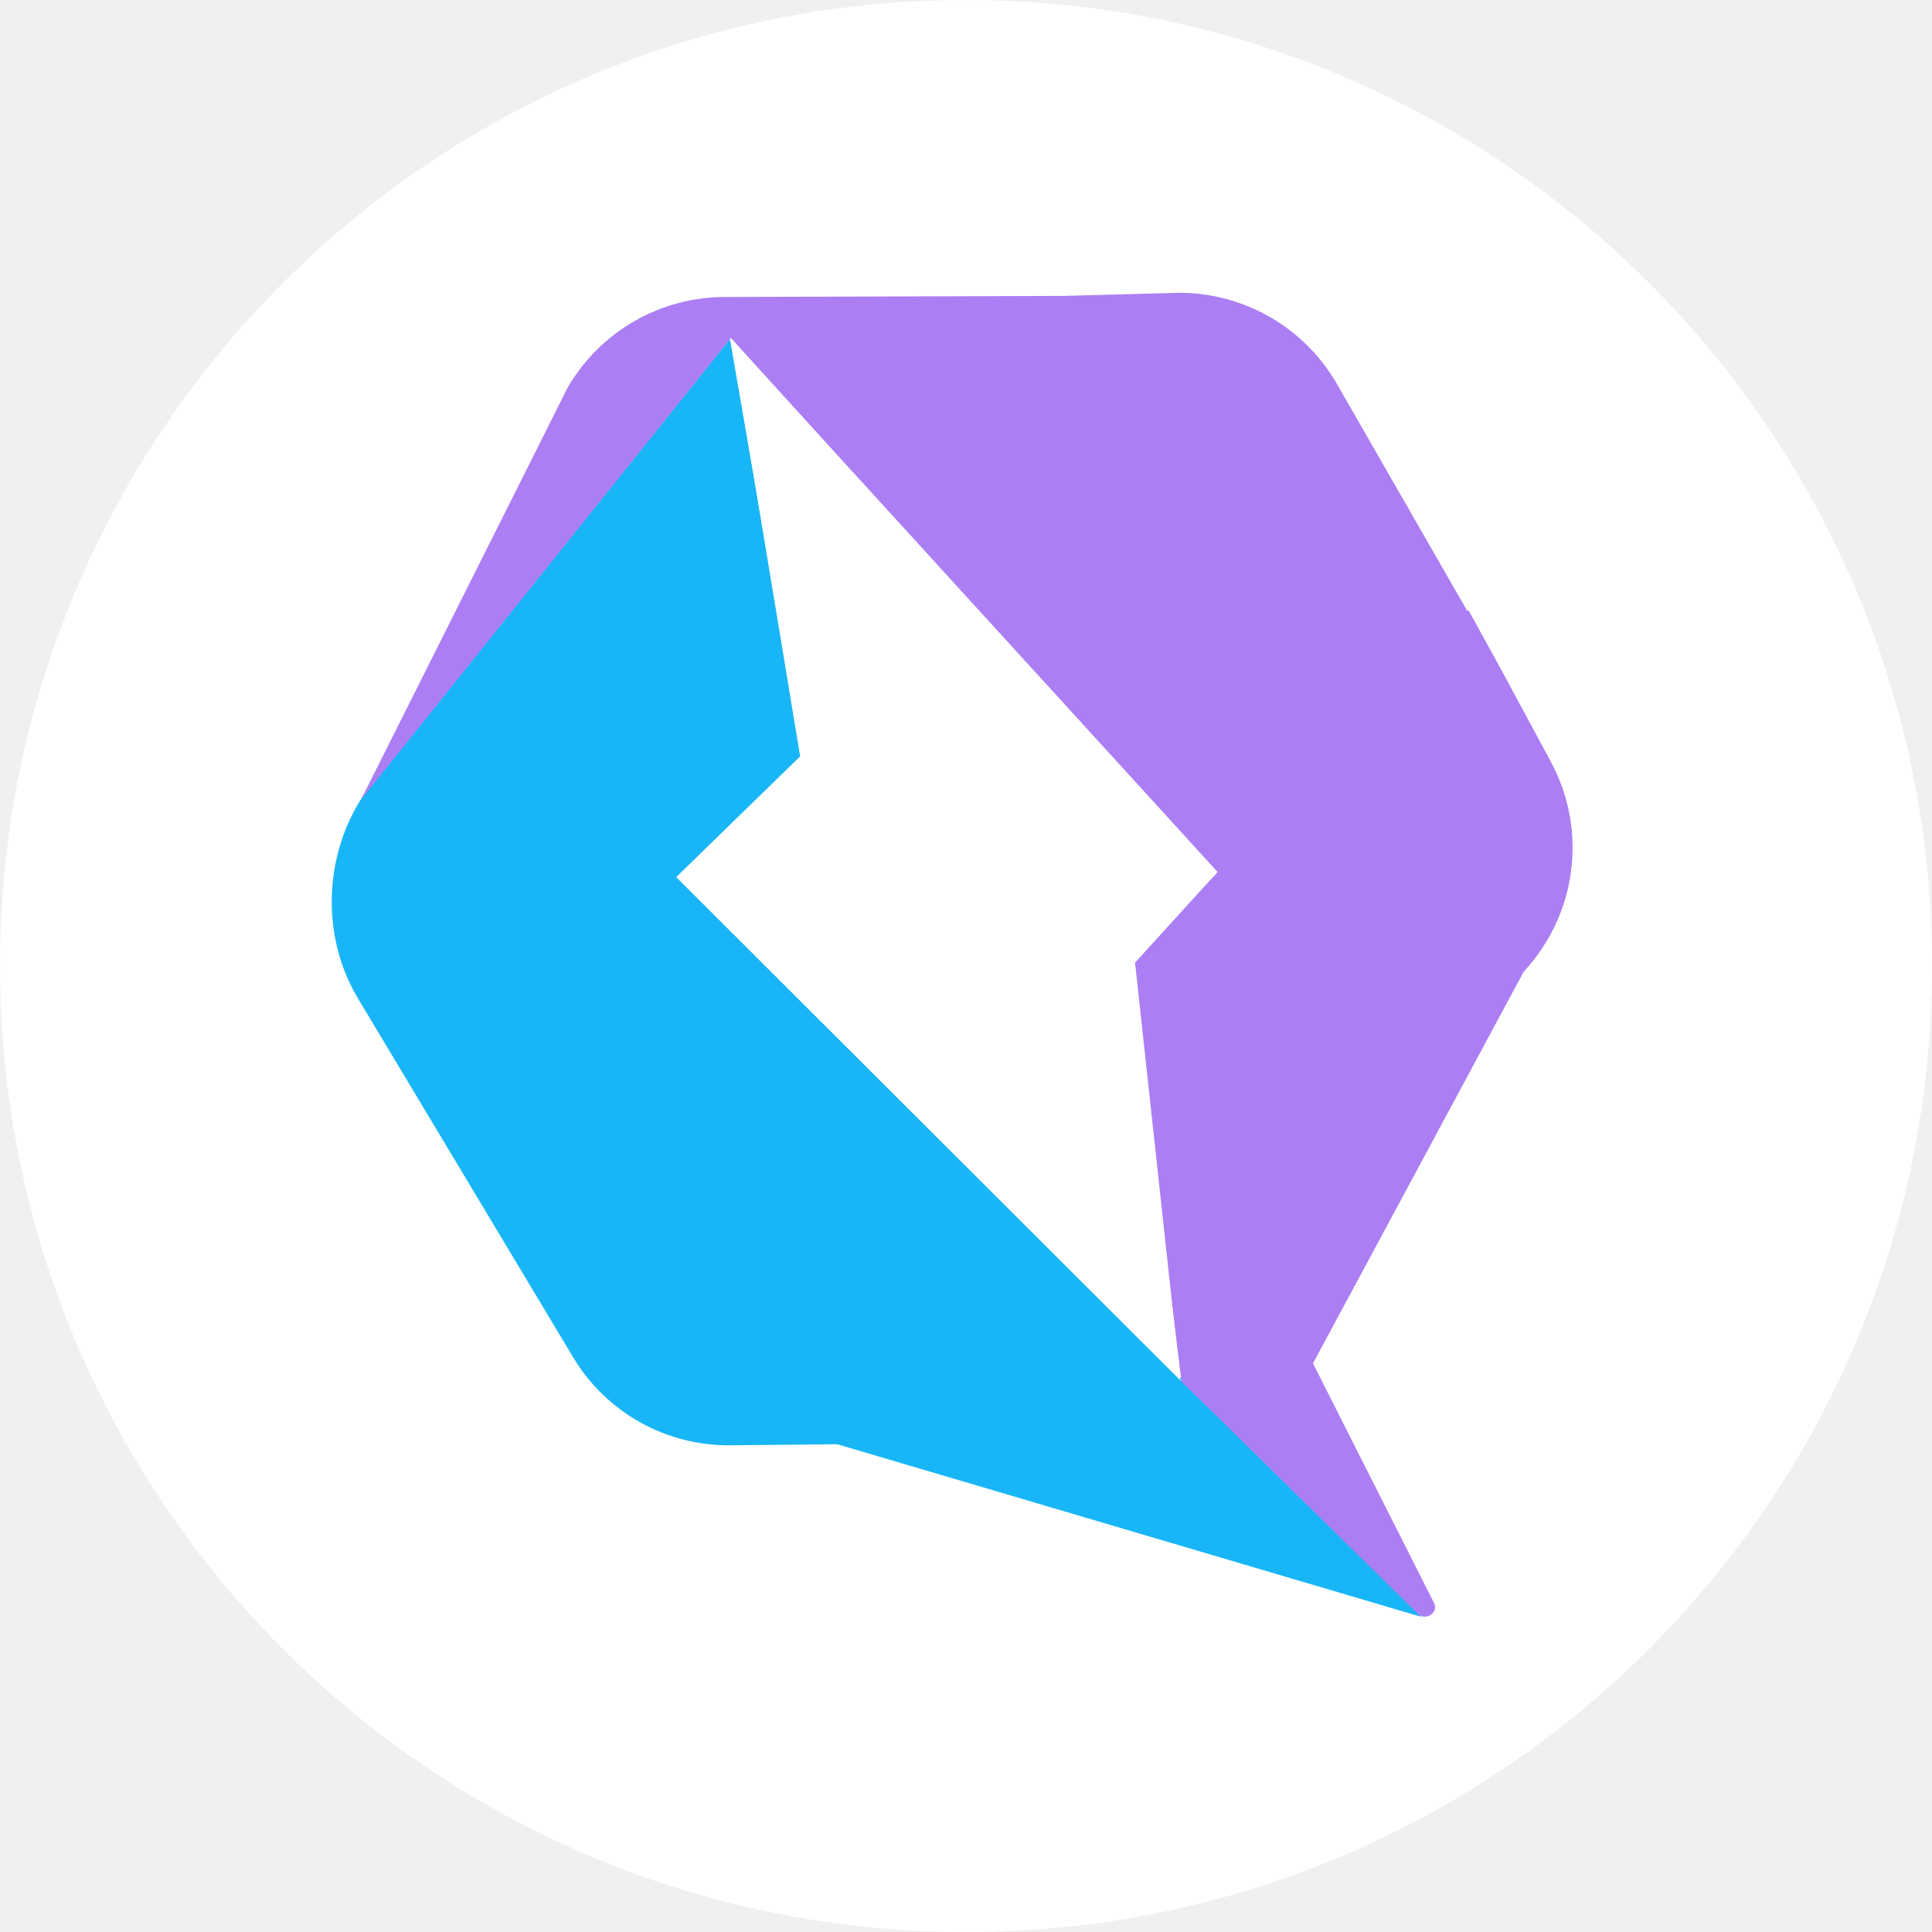
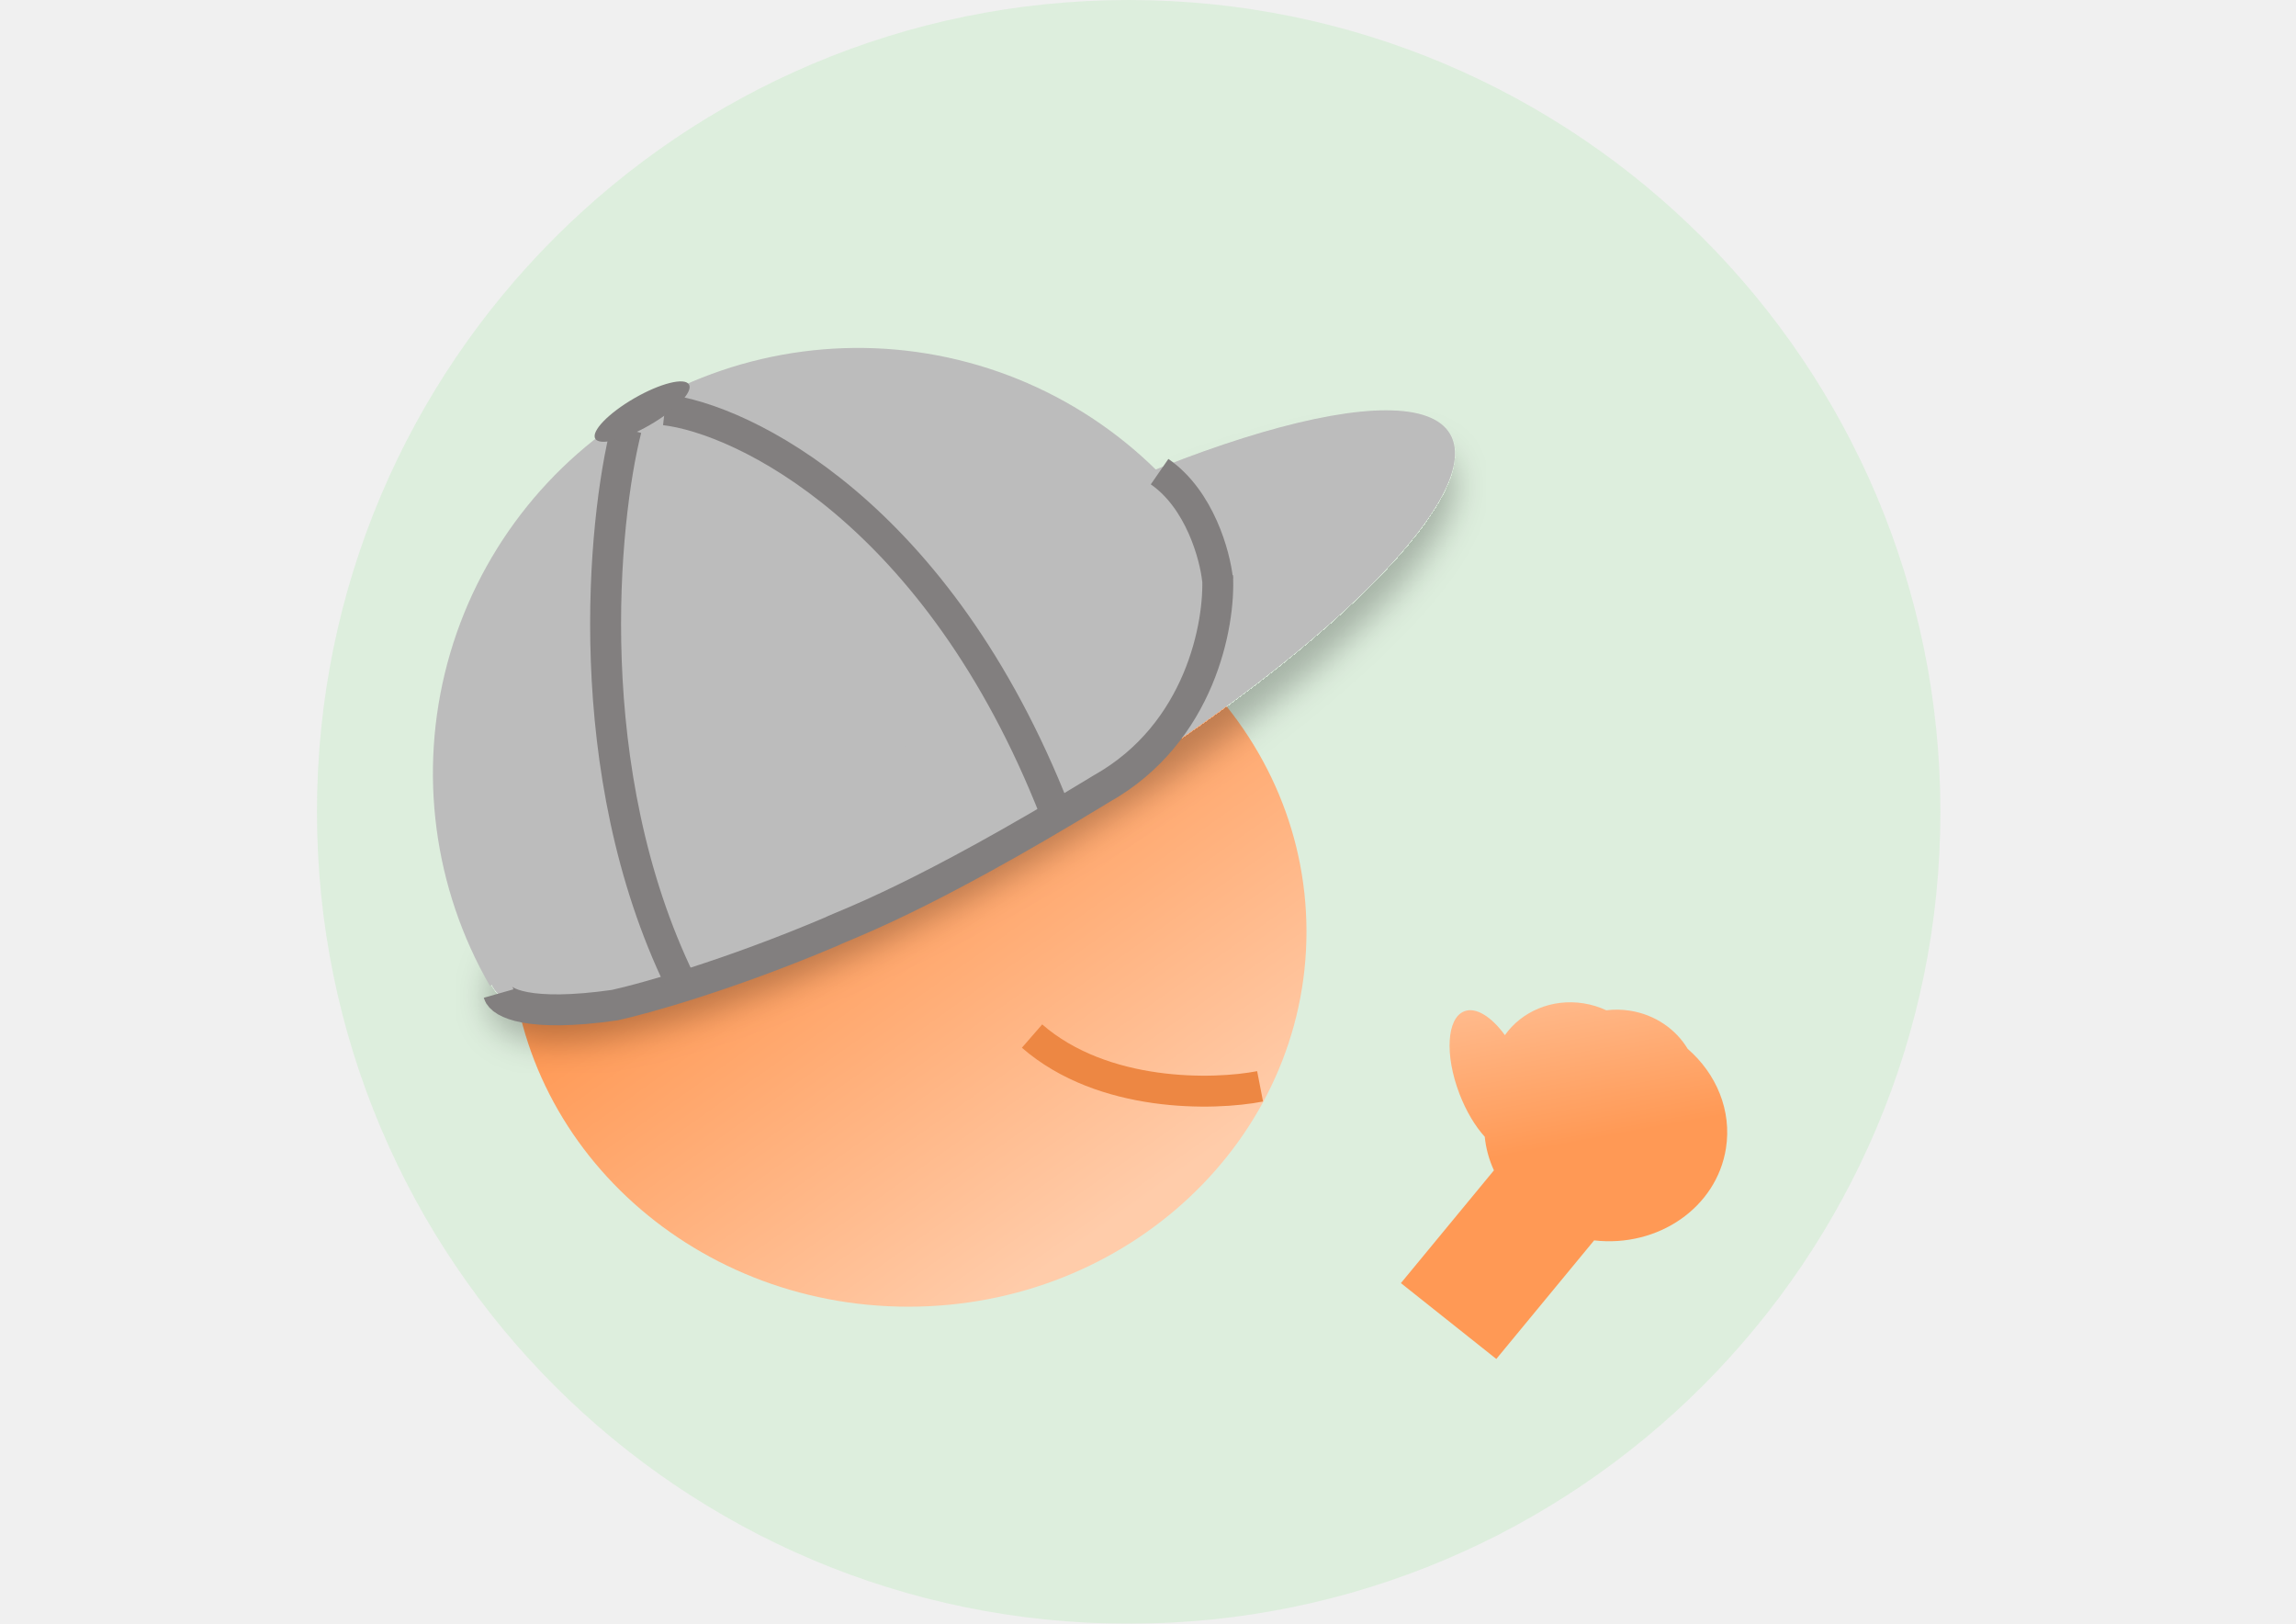
- <svg xmlns="http://www.w3.org/2000/svg" fill="none" viewBox="0 0 500 500">
-   <g clip-path="url(#a)">
-     <circle cx="250" cy="250" r="250" fill="#fff" />
-     <path fill="#18B6F6" d="m367.87 418.45-61.17-61.18-.94.13v-.67L175.7 227.53l32.05-31.13L188.9 87.73 99.56 199.09c-15.22 15.42-18.03 40.51-7.08 59.03l55.83 93.11a46.82 46.82 0 0 0 40.73 22.81l27.65-.27 151.18 44.68Z" />
-     <path fill="#AC7EF4" d="m401.25 196.94-12.29-22.81-6.41-11.67-2.54-4.56-.26.26-33.66-58.63a47.07 47.07 0 0 0-41.27-23.75l-29.51.8-88.01.28a47.07 47.07 0 0 0-40.33 23.34L93.4 207l95.76-119.54L314.7 226.19l-22.3 22.67 13.35 108.54.13-.26v.26h-.26l.26.27 10.42 10.2 50.62 49.78c2.13 2 5.6-.4 4.13-2.96l-31.25-61.85 54.5-101.3 1.73-2c.67-.81 1.33-1.62 1.87-2.42a46.8 46.8 0 0 0 3.34-50.18Z" />
-     <path fill="#fff" d="M315.1 225.65 189.18 87.6l17.9 108.14L175 227l130.5 130.27-11.75-108.14 21.37-23.48Z" />
+ <svg xmlns="http://www.w3.org/2000/svg" width="297" height="210" viewBox="0 0 297 210" fill="none">
+   <mask id="mask0_9_2" style="mask-type:alpha" maskUnits="userSpaceOnUse" x="41" y="0" width="210" height="210">
+     <circle cx="146" cy="105" r="105" fill="#DDEEDD" />
+   </mask>
+   <g mask="url(#mask0_9_2)">
+     <rect width="297" height="210" fill="#DDEEDD" />
+     <ellipse cx="117.5" cy="120.5" rx="51.5" ry="48.5" fill="url(#paint0_linear_9_2)" />
+     <path d="M163 140.5C157 141.667 142.7 142 133.5 134" stroke="#ED8743" stroke-width="4" />
+     <g filter="url(#filter0_d_9_2)">
+       <ellipse cx="125.671" cy="91.905" rx="71.5" ry="17.5" transform="rotate(-30 125.671 91.9054)" fill="#BCBCBC" />
+     </g>
+     <path d="M158.631 72.5C151.338 59.867 139.325 50.65 125.235 46.874C111.145 43.099 96.133 45.075 83.5 52.369C70.867 59.662 61.65 71.675 57.874 85.765C54.099 99.855 56.075 114.867 63.369 127.5L111 100L158.631 72.5Z" fill="#BCBCBC" />
+     <path d="M157.5 74.5C157.833 80.667 155.3 94.8 142.5 102C118.9 116.4 109.5 119.5 107.5 120.5C94.3 126.1 83.333 129.167 79.5 130C68.3 131.6 64.833 129.667 64.5 128.5" stroke="#827F7F" stroke-width="4" />
+     <path d="M157.5 75C157.167 71.833 155.2 64.6 150 61" stroke="#827F7F" stroke-width="4" />
+     <path d="M86 53C96 54.167 121.3 66.2 136.5 105" stroke="#827F7F" stroke-width="4" />
+     <path d="M81 55.5C78 67.333 74.8 99.8 88 127" stroke="#827F7F" stroke-width="4" />
+     <ellipse cx="83.062" cy="53.232" rx="7" ry="2" transform="rotate(-30 83.0622 53.2321)" fill="#827F7F" />
+     <path fill-rule="evenodd" clip-rule="evenodd" d="M192.06 147.023C190.83 145.668 189.661 143.741 188.792 141.478C186.862 136.45 187.143 131.665 189.419 130.792C190.925 130.214 192.926 131.491 194.667 133.878C196.814 130.838 200.725 129.113 204.841 129.765C205.888 129.931 206.875 130.239 207.783 130.665C208.779 130.541 209.813 130.553 210.861 130.719C214.118 131.234 216.793 133.126 218.314 135.655C222.021 138.872 224.037 143.625 223.26 148.529C222.05 156.171 214.504 161.369 206.208 160.425L193.555 175.76L181.214 165.95L193.246 151.367C192.618 149.997 192.211 148.534 192.06 147.023Z" fill="url(#paint1_linear_9_2)" />
  </g>
  <defs>
-     <clipPath id="a">
-       <path fill="#fff" d="M0 0h500v500H0z" />
-     </clipPath>
+     <filter id="filter0_d_9_2" x="59.127" y="53.066" width="133.088" height="85.68" filterUnits="userSpaceOnUse" color-interpolation-filters="sRGB">
+       <feFlood flood-opacity="0" result="BackgroundImageFix" />
+       <feColorMatrix in="SourceAlpha" type="matrix" values="0 0 0 0 0 0 0 0 0 0 0 0 0 0 0 0 0 0 127 0" result="hardAlpha" />
+       <feOffset dy="4" />
+       <feGaussianBlur stdDeviation="2" />
+       <feComposite in2="hardAlpha" operator="out" />
+       <feColorMatrix type="matrix" values="0 0 0 0 0 0 0 0 0 0 0 0 0 0 0 0 0 0 0.25 0" />
+       <feBlend mode="normal" in2="BackgroundImageFix" result="effect1_dropShadow_9_2" />
+       <feBlend mode="normal" in="SourceGraphic" in2="effect1_dropShadow_9_2" result="shape" />
+     </filter>
+     <linearGradient id="paint0_linear_9_2" x1="156.343" y1="149.271" x2="120.42" y2="98.697" gradientUnits="userSpaceOnUse">
+       <stop stop-color="#FFCCAA" />
+       <stop offset="1" stop-color="#FF9955" />
+     </linearGradient>
+     <linearGradient id="paint1_linear_9_2" x1="193.427" y1="119.359" x2="198.864" y2="148.72" gradientUnits="userSpaceOnUse">
+       <stop stop-color="#FFCCAA" />
+       <stop offset="1" stop-color="#FF9955" />
+     </linearGradient>
  </defs>
</svg>
